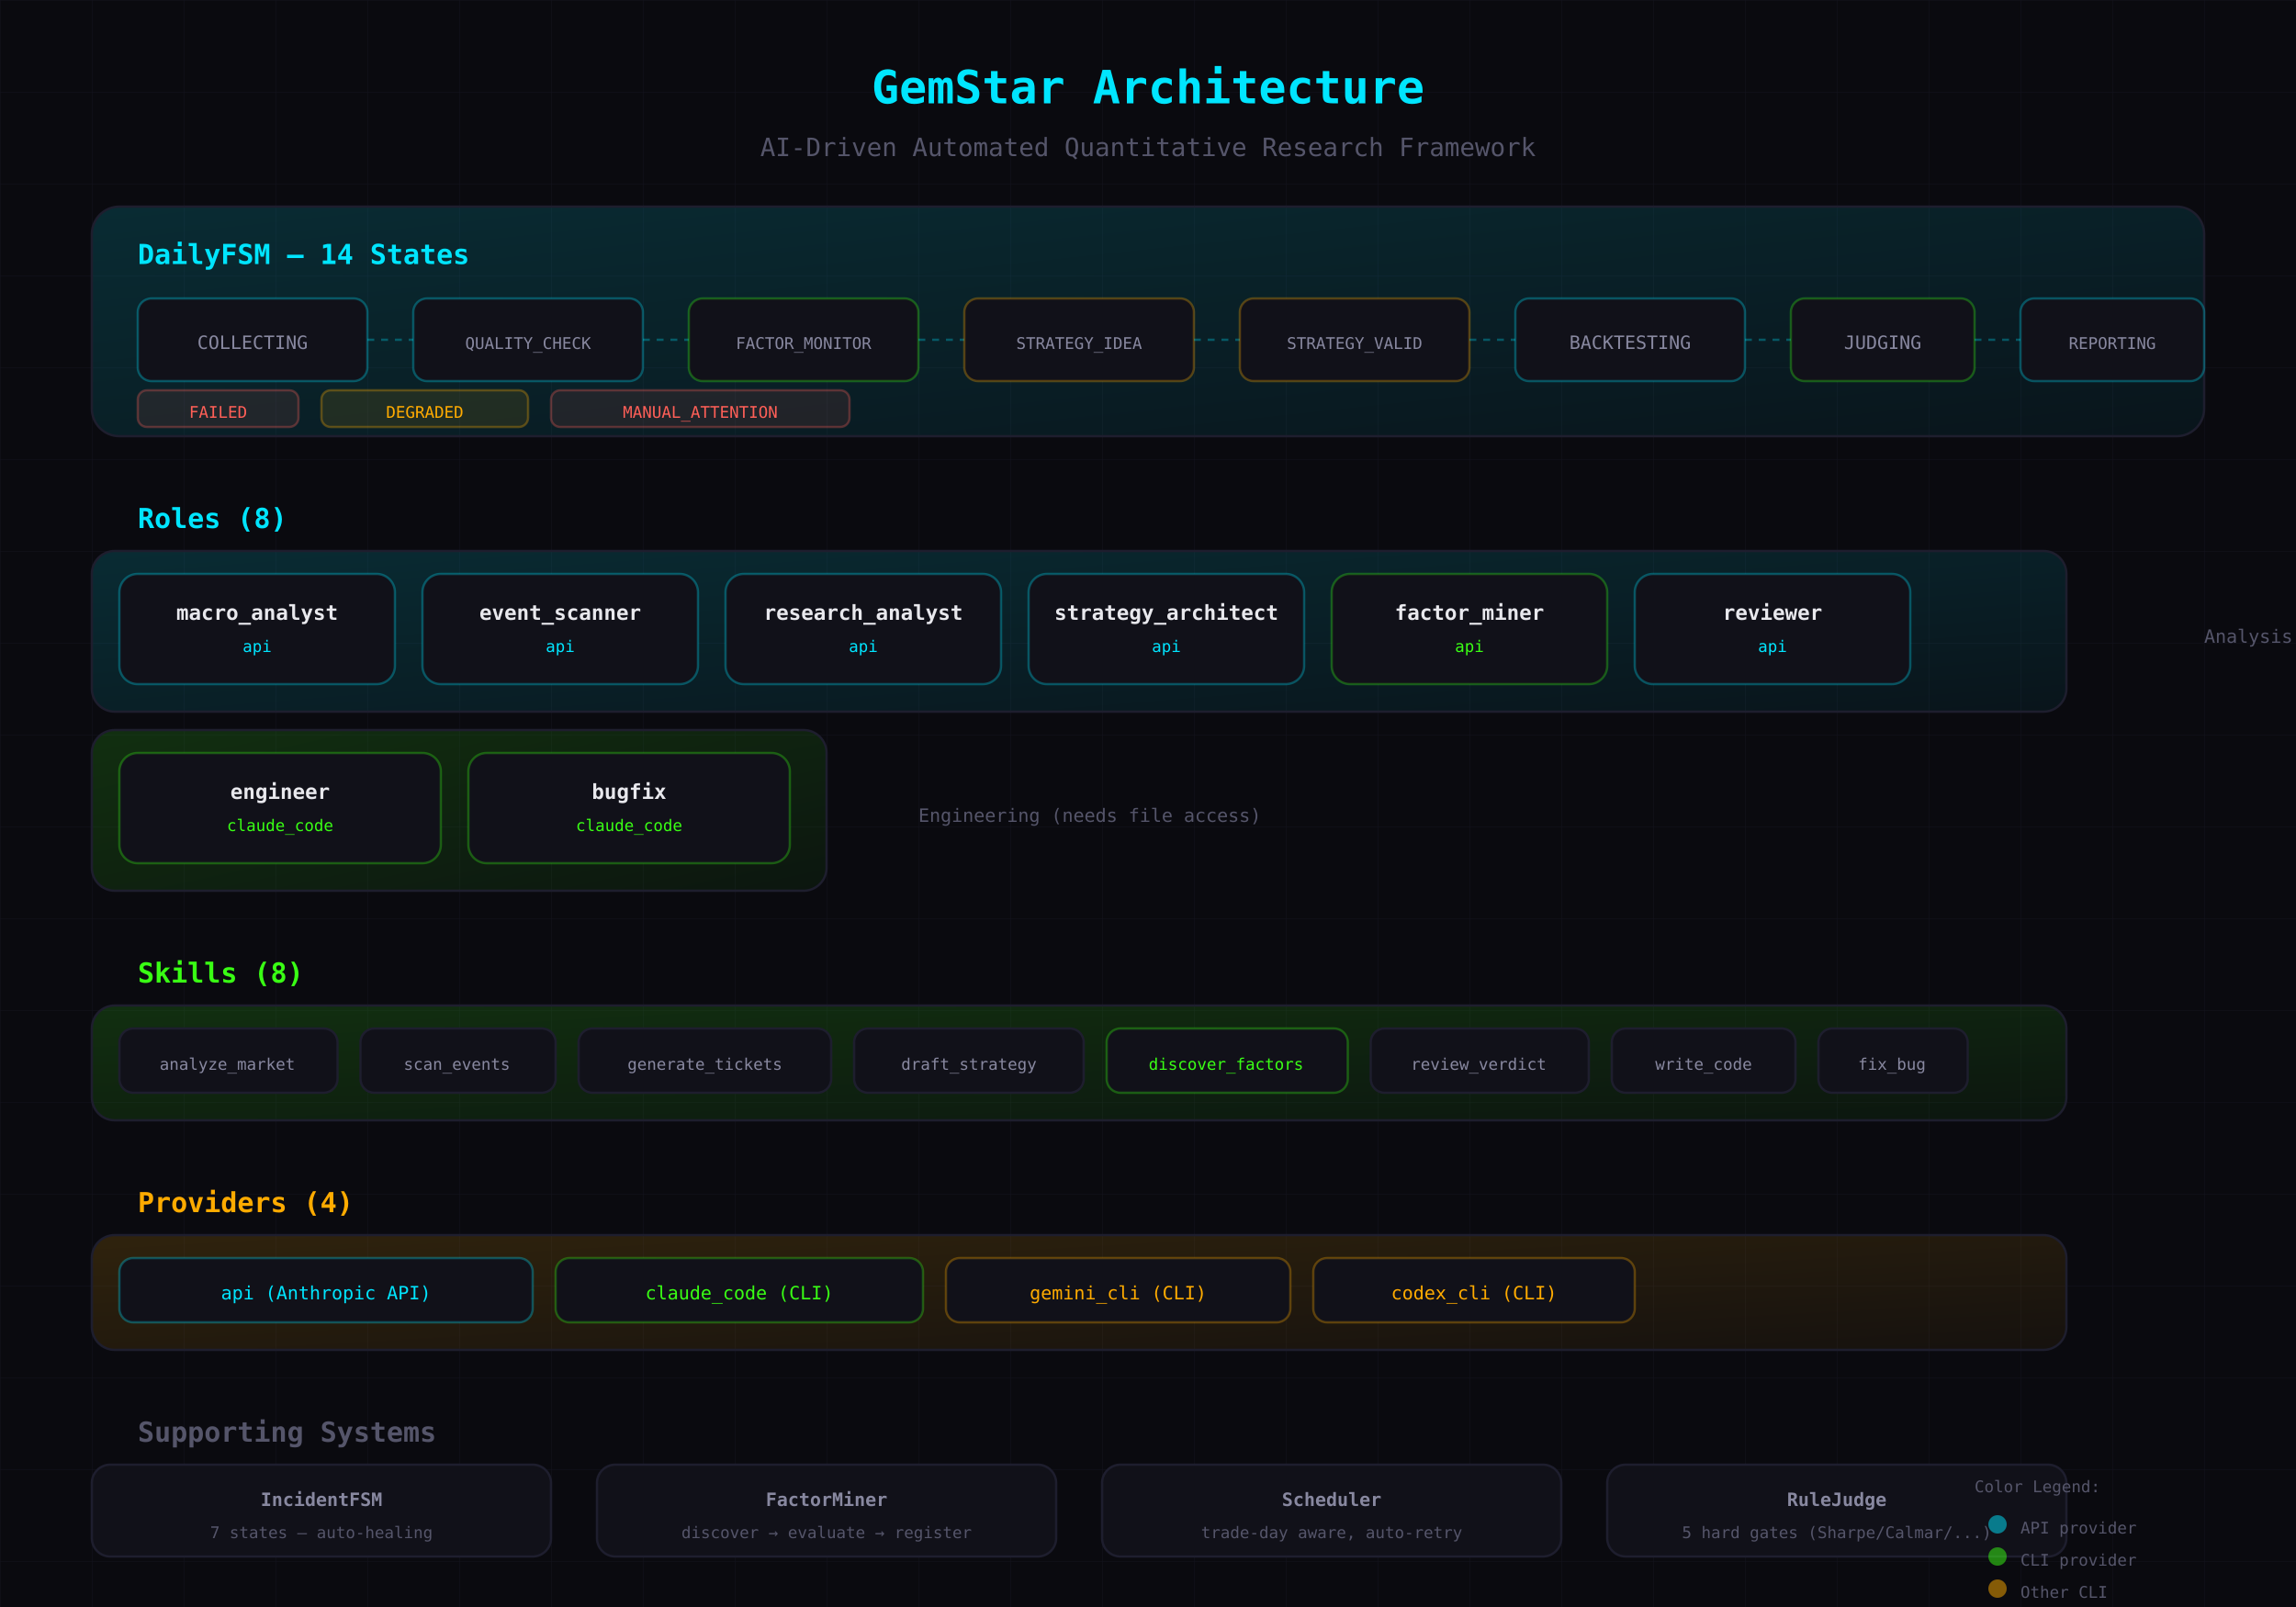
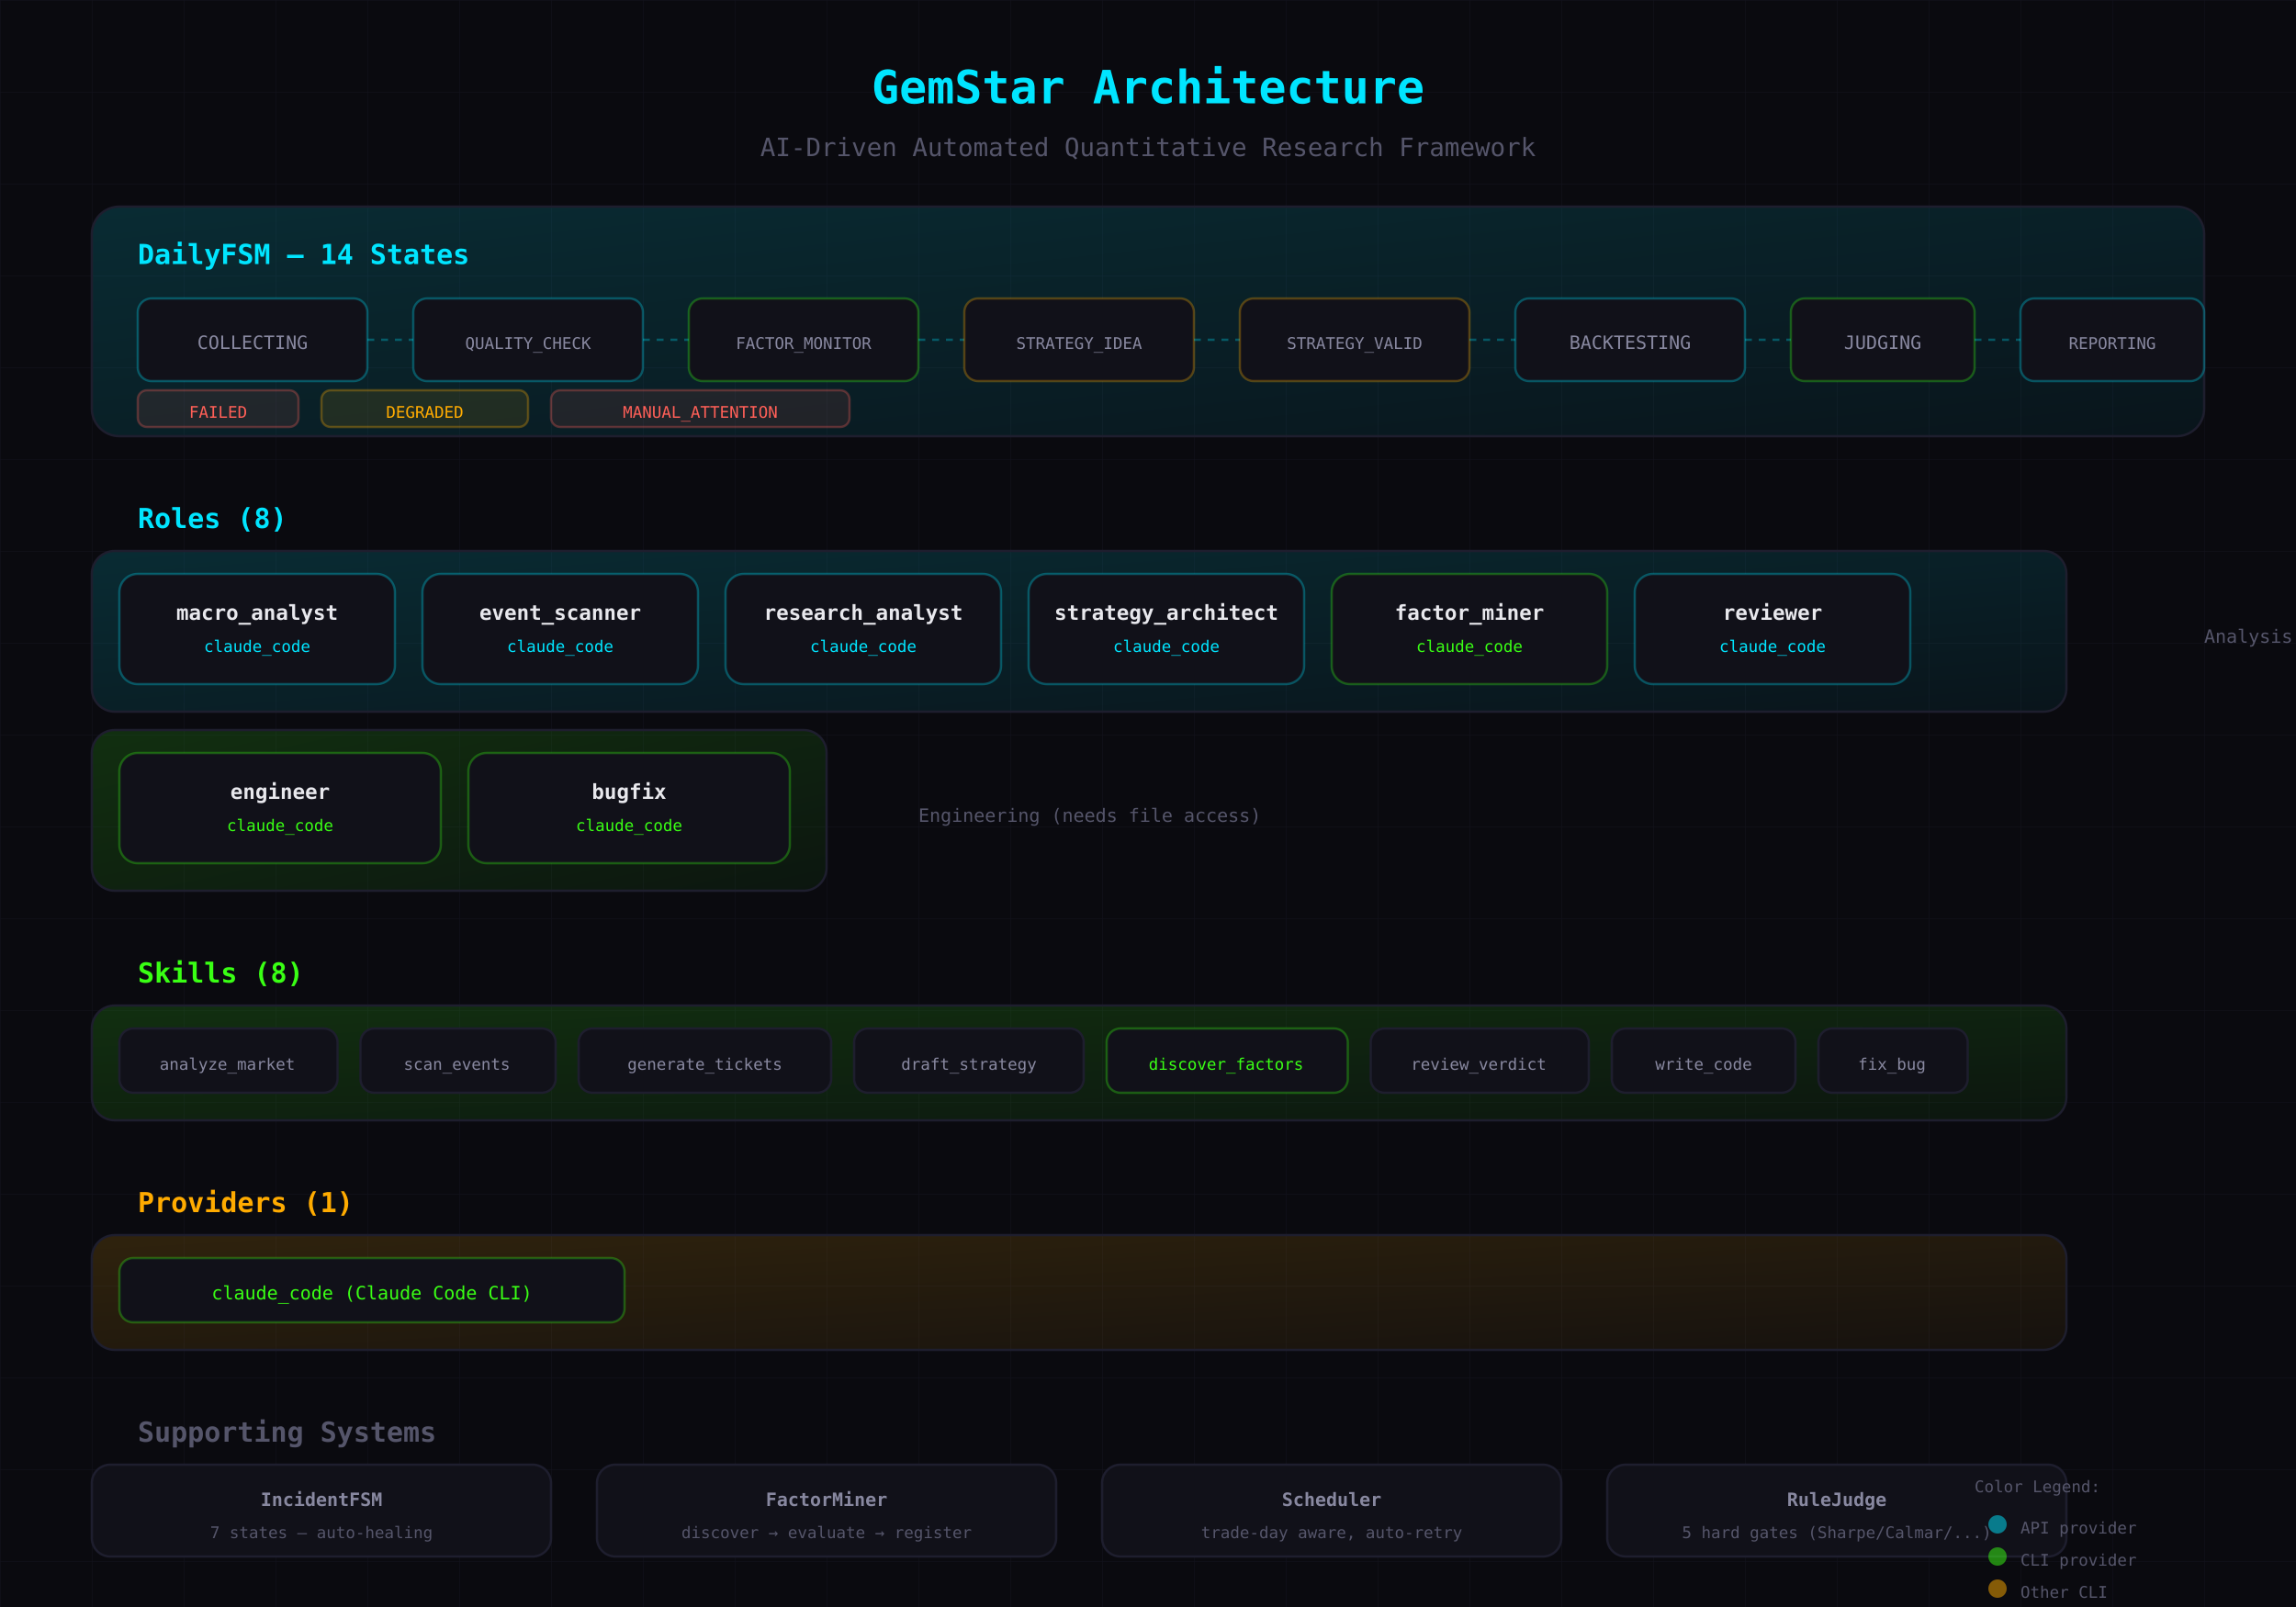
<svg xmlns="http://www.w3.org/2000/svg" viewBox="0 0 1000 700" font-family="JetBrains Mono, monospace">
  <defs>
    <linearGradient id="cyan-grad" x1="0%" y1="0%" x2="100%" y2="100%">
      <stop offset="0%" style="stop-color:#00e5ff;stop-opacity:0.15" />
      <stop offset="100%" style="stop-color:#00e5ff;stop-opacity:0.05" />
    </linearGradient>
    <linearGradient id="green-grad" x1="0%" y1="0%" x2="100%" y2="100%">
      <stop offset="0%" style="stop-color:#39ff14;stop-opacity:0.15" />
      <stop offset="100%" style="stop-color:#39ff14;stop-opacity:0.05" />
    </linearGradient>
    <linearGradient id="amber-grad" x1="0%" y1="0%" x2="100%" y2="100%">
      <stop offset="0%" style="stop-color:#ffab00;stop-opacity:0.15" />
      <stop offset="100%" style="stop-color:#ffab00;stop-opacity:0.05" />
    </linearGradient>
    <filter id="glow">
      <feGaussianBlur stdDeviation="3" result="blur" />
      <feMerge>
        <feMergeNode in="blur" />
        <feMergeNode in="SourceGraphic" />
      </feMerge>
    </filter>
  </defs>
  <rect width="1000" height="700" fill="#0a0a0f" />
  <pattern id="grid" width="40" height="40" patternUnits="userSpaceOnUse">
    <path d="M 40 0 L 0 0 0 40" fill="none" stroke="#1e1e2e" stroke-width="0.5" />
  </pattern>
  <rect width="1000" height="700" fill="url(#grid)" opacity="0.4" />
  <text x="500" y="45" text-anchor="middle" fill="#00e5ff" font-size="20" font-weight="700">GemStar Architecture</text>
  <text x="500" y="68" text-anchor="middle" fill="#55556a" font-size="11">AI-Driven Automated Quantitative Research Framework</text>
  <rect x="40" y="90" width="920" height="100" rx="12" fill="url(#cyan-grad)" stroke="#1e1e2e" />
  <text x="60" y="115" fill="#00e5ff" font-size="12" font-weight="600">DailyFSM — 14 States</text>
  <g transform="translate(60, 130)">
    <rect x="0" y="0" width="100" height="36" rx="6" fill="#111119" stroke="#00e5ff" stroke-opacity="0.3" />
    <text x="50" y="22" text-anchor="middle" fill="#8888a0" font-size="8">COLLECTING</text>
    <line x1="100" y1="18" x2="120" y2="18" stroke="#00e5ff" stroke-opacity="0.3" stroke-dasharray="3" />
    <rect x="120" y="0" width="100" height="36" rx="6" fill="#111119" stroke="#00e5ff" stroke-opacity="0.3" />
    <text x="170" y="22" text-anchor="middle" fill="#8888a0" font-size="7">QUALITY_CHECK</text>
    <line x1="220" y1="18" x2="240" y2="18" stroke="#00e5ff" stroke-opacity="0.3" stroke-dasharray="3" />
    <rect x="240" y="0" width="100" height="36" rx="6" fill="#111119" stroke="#39ff14" stroke-opacity="0.3" />
    <text x="290" y="22" text-anchor="middle" fill="#8888a0" font-size="7">FACTOR_MONITOR</text>
    <line x1="340" y1="18" x2="360" y2="18" stroke="#00e5ff" stroke-opacity="0.3" stroke-dasharray="3" />
    <rect x="360" y="0" width="100" height="36" rx="6" fill="#111119" stroke="#ffab00" stroke-opacity="0.3" />
    <text x="410" y="22" text-anchor="middle" fill="#8888a0" font-size="7">STRATEGY_IDEA</text>
    <line x1="460" y1="18" x2="480" y2="18" stroke="#00e5ff" stroke-opacity="0.3" stroke-dasharray="3" />
    <rect x="480" y="0" width="100" height="36" rx="6" fill="#111119" stroke="#ffab00" stroke-opacity="0.3" />
    <text x="530" y="22" text-anchor="middle" fill="#8888a0" font-size="7">STRATEGY_VALID</text>
    <line x1="580" y1="18" x2="600" y2="18" stroke="#00e5ff" stroke-opacity="0.3" stroke-dasharray="3" />
    <rect x="600" y="0" width="100" height="36" rx="6" fill="#111119" stroke="#00e5ff" stroke-opacity="0.3" />
    <text x="650" y="22" text-anchor="middle" fill="#8888a0" font-size="8">BACKTESTING</text>
    <line x1="700" y1="18" x2="720" y2="18" stroke="#00e5ff" stroke-opacity="0.3" stroke-dasharray="3" />
    <rect x="720" y="0" width="80" height="36" rx="6" fill="#111119" stroke="#39ff14" stroke-opacity="0.3" />
    <text x="760" y="22" text-anchor="middle" fill="#8888a0" font-size="8">JUDGING</text>
    <line x1="800" y1="18" x2="820" y2="18" stroke="#00e5ff" stroke-opacity="0.3" stroke-dasharray="3" />
    <rect x="820" y="0" width="80" height="36" rx="6" fill="#111119" stroke="#00e5ff" stroke-opacity="0.3" />
    <text x="860" y="22" text-anchor="middle" fill="#8888a0" font-size="7">REPORTING</text>
  </g>
  <g transform="translate(60, 170)">
    <rect x="0" y="0" width="70" height="16" rx="4" fill="#ff5f57" fill-opacity="0.1" stroke="#ff5f57" stroke-opacity="0.3" />
    <text x="35" y="12" text-anchor="middle" fill="#ff5f57" font-size="7">FAILED</text>
    <rect x="80" y="0" width="90" height="16" rx="4" fill="#ffab00" fill-opacity="0.1" stroke="#ffab00" stroke-opacity="0.3" />
    <text x="125" y="12" text-anchor="middle" fill="#ffab00" font-size="7">DEGRADED</text>
    <rect x="180" y="0" width="130" height="16" rx="4" fill="#ff5f57" fill-opacity="0.1" stroke="#ff5f57" stroke-opacity="0.3" />
    <text x="245" y="12" text-anchor="middle" fill="#ff5f57" font-size="7">MANUAL_ATTENTION</text>
  </g>
  <text x="60" y="230" fill="#00e5ff" font-size="12" font-weight="600">Roles (8)</text>
  <g transform="translate(40, 240)">
    <rect x="0" y="0" width="860" height="70" rx="10" fill="url(#cyan-grad)" stroke="#1e1e2e" />
    <rect x="12" y="10" width="120" height="48" rx="8" fill="#111119" stroke="#00e5ff" stroke-opacity="0.3" />
    <text x="72" y="30" text-anchor="middle" fill="#e8e8ed" font-size="9" font-weight="600">macro_analyst</text>
-     <text x="72" y="44" text-anchor="middle" fill="#00e5ff" font-size="7">api</text>
+     <text x="72" y="44" text-anchor="middle" fill="#00e5ff" font-size="7">claude_code</text>
    <rect x="144" y="10" width="120" height="48" rx="8" fill="#111119" stroke="#00e5ff" stroke-opacity="0.3" />
    <text x="204" y="30" text-anchor="middle" fill="#e8e8ed" font-size="9" font-weight="600">event_scanner</text>
-     <text x="204" y="44" text-anchor="middle" fill="#00e5ff" font-size="7">api</text>
+     <text x="204" y="44" text-anchor="middle" fill="#00e5ff" font-size="7">claude_code</text>
    <rect x="276" y="10" width="120" height="48" rx="8" fill="#111119" stroke="#00e5ff" stroke-opacity="0.3" />
    <text x="336" y="30" text-anchor="middle" fill="#e8e8ed" font-size="9" font-weight="600">research_analyst</text>
-     <text x="336" y="44" text-anchor="middle" fill="#00e5ff" font-size="7">api</text>
+     <text x="336" y="44" text-anchor="middle" fill="#00e5ff" font-size="7">claude_code</text>
    <rect x="408" y="10" width="120" height="48" rx="8" fill="#111119" stroke="#00e5ff" stroke-opacity="0.3" />
    <text x="468" y="30" text-anchor="middle" fill="#e8e8ed" font-size="9" font-weight="600">strategy_architect</text>
-     <text x="468" y="44" text-anchor="middle" fill="#00e5ff" font-size="7">api</text>
+     <text x="468" y="44" text-anchor="middle" fill="#00e5ff" font-size="7">claude_code</text>
    <rect x="540" y="10" width="120" height="48" rx="8" fill="#111119" stroke="#39ff14" stroke-opacity="0.3" />
    <text x="600" y="30" text-anchor="middle" fill="#e8e8ed" font-size="9" font-weight="600">factor_miner</text>
-     <text x="600" y="44" text-anchor="middle" fill="#39ff14" font-size="7">api</text>
+     <text x="600" y="44" text-anchor="middle" fill="#39ff14" font-size="7">claude_code</text>
    <rect x="672" y="10" width="120" height="48" rx="8" fill="#111119" stroke="#00e5ff" stroke-opacity="0.3" />
    <text x="732" y="30" text-anchor="middle" fill="#e8e8ed" font-size="9" font-weight="600">reviewer</text>
-     <text x="732" y="44" text-anchor="middle" fill="#00e5ff" font-size="7">api</text>
+     <text x="732" y="44" text-anchor="middle" fill="#00e5ff" font-size="7">claude_code</text>
    <text x="920" y="40" fill="#55556a" font-size="8">Analysis</text>
  </g>
  <g transform="translate(40, 318)">
    <rect x="0" y="0" width="320" height="70" rx="10" fill="url(#green-grad)" stroke="#1e1e2e" />
    <rect x="12" y="10" width="140" height="48" rx="8" fill="#111119" stroke="#39ff14" stroke-opacity="0.3" />
    <text x="82" y="30" text-anchor="middle" fill="#e8e8ed" font-size="9" font-weight="600">engineer</text>
    <text x="82" y="44" text-anchor="middle" fill="#39ff14" font-size="7">claude_code</text>
    <rect x="164" y="10" width="140" height="48" rx="8" fill="#111119" stroke="#39ff14" stroke-opacity="0.3" />
    <text x="234" y="30" text-anchor="middle" fill="#e8e8ed" font-size="9" font-weight="600">bugfix</text>
    <text x="234" y="44" text-anchor="middle" fill="#39ff14" font-size="7">claude_code</text>
    <text x="360" y="40" fill="#55556a" font-size="8">Engineering (needs file access)</text>
  </g>
  <text x="60" y="428" fill="#39ff14" font-size="12" font-weight="600">Skills (8)</text>
  <g transform="translate(40, 438)">
    <rect x="0" y="0" width="860" height="50" rx="10" fill="url(#green-grad)" stroke="#1e1e2e" />
    <rect x="12" y="10" width="95" height="28" rx="6" fill="#111119" stroke="#1e1e2e" />
    <text x="59" y="28" text-anchor="middle" fill="#8888a0" font-size="7">analyze_market</text>
    <rect x="117" y="10" width="85" height="28" rx="6" fill="#111119" stroke="#1e1e2e" />
    <text x="159" y="28" text-anchor="middle" fill="#8888a0" font-size="7">scan_events</text>
    <rect x="212" y="10" width="110" height="28" rx="6" fill="#111119" stroke="#1e1e2e" />
    <text x="267" y="28" text-anchor="middle" fill="#8888a0" font-size="7">generate_tickets</text>
    <rect x="332" y="10" width="100" height="28" rx="6" fill="#111119" stroke="#1e1e2e" />
    <text x="382" y="28" text-anchor="middle" fill="#8888a0" font-size="7">draft_strategy</text>
    <rect x="442" y="10" width="105" height="28" rx="6" fill="#111119" stroke="#39ff14" stroke-opacity="0.3" />
    <text x="494" y="28" text-anchor="middle" fill="#39ff14" font-size="7">discover_factors</text>
    <rect x="557" y="10" width="95" height="28" rx="6" fill="#111119" stroke="#1e1e2e" />
    <text x="604" y="28" text-anchor="middle" fill="#8888a0" font-size="7">review_verdict</text>
    <rect x="662" y="10" width="80" height="28" rx="6" fill="#111119" stroke="#1e1e2e" />
    <text x="702" y="28" text-anchor="middle" fill="#8888a0" font-size="7">write_code</text>
    <rect x="752" y="10" width="65" height="28" rx="6" fill="#111119" stroke="#1e1e2e" />
    <text x="784" y="28" text-anchor="middle" fill="#8888a0" font-size="7">fix_bug</text>
  </g>
-   <text x="60" y="528" fill="#ffab00" font-size="12" font-weight="600">Providers (4)</text>
+   <text x="60" y="528" fill="#ffab00" font-size="12" font-weight="600">Providers (1)</text>
  <g transform="translate(40, 538)">
    <rect x="0" y="0" width="860" height="50" rx="10" fill="url(#amber-grad)" stroke="#1e1e2e" />
-     <rect x="12" y="10" width="180" height="28" rx="6" fill="#111119" stroke="#00e5ff" stroke-opacity="0.3" />
-     <text x="102" y="28" text-anchor="middle" fill="#00e5ff" font-size="8">api (Anthropic API)</text>
-     <rect x="202" y="10" width="160" height="28" rx="6" fill="#111119" stroke="#39ff14" stroke-opacity="0.3" />
-     <text x="282" y="28" text-anchor="middle" fill="#39ff14" font-size="8">claude_code (CLI)</text>
-     <rect x="372" y="10" width="150" height="28" rx="6" fill="#111119" stroke="#ffab00" stroke-opacity="0.3" />
-     <text x="447" y="28" text-anchor="middle" fill="#ffab00" font-size="8">gemini_cli (CLI)</text>
-     <rect x="532" y="10" width="140" height="28" rx="6" fill="#111119" stroke="#ffab00" stroke-opacity="0.3" />
-     <text x="602" y="28" text-anchor="middle" fill="#ffab00" font-size="8">codex_cli (CLI)</text>
+     <rect x="12" y="10" width="220" height="28" rx="6" fill="#111119" stroke="#39ff14" stroke-opacity="0.3" />
+     <text x="122" y="28" text-anchor="middle" fill="#39ff14" font-size="8">claude_code (Claude Code CLI)</text>
  </g>
  <text x="60" y="628" fill="#55556a" font-size="12" font-weight="600">Supporting Systems</text>
  <g transform="translate(40, 638)">
    <rect x="0" y="0" width="200" height="40" rx="8" fill="#111119" stroke="#1e1e2e" />
    <text x="100" y="18" text-anchor="middle" fill="#8888a0" font-size="8" font-weight="600">IncidentFSM</text>
    <text x="100" y="32" text-anchor="middle" fill="#55556a" font-size="7">7 states — auto-healing</text>
    <rect x="220" y="0" width="200" height="40" rx="8" fill="#111119" stroke="#1e1e2e" />
    <text x="320" y="18" text-anchor="middle" fill="#8888a0" font-size="8" font-weight="600">FactorMiner</text>
    <text x="320" y="32" text-anchor="middle" fill="#55556a" font-size="7">discover → evaluate → register</text>
    <rect x="440" y="0" width="200" height="40" rx="8" fill="#111119" stroke="#1e1e2e" />
    <text x="540" y="18" text-anchor="middle" fill="#8888a0" font-size="8" font-weight="600">Scheduler</text>
    <text x="540" y="32" text-anchor="middle" fill="#55556a" font-size="7">trade-day aware, auto-retry</text>
    <rect x="660" y="0" width="200" height="40" rx="8" fill="#111119" stroke="#1e1e2e" />
    <text x="760" y="18" text-anchor="middle" fill="#8888a0" font-size="8" font-weight="600">RuleJudge</text>
    <text x="760" y="32" text-anchor="middle" fill="#55556a" font-size="7">5 hard gates (Sharpe/Calmar/...)</text>
  </g>
  <g transform="translate(860, 638)">
    <text x="0" y="12" fill="#55556a" font-size="7">Color Legend:</text>
    <circle cx="10" cy="26" r="4" fill="#00e5ff" opacity="0.5" />
    <text x="20" y="30" fill="#55556a" font-size="7">API provider</text>
    <circle cx="10" cy="40" r="4" fill="#39ff14" opacity="0.5" />
    <text x="20" y="44" fill="#55556a" font-size="7">CLI provider</text>
    <circle cx="10" cy="54" r="4" fill="#ffab00" opacity="0.5" />
    <text x="20" y="58" fill="#55556a" font-size="7">Other CLI</text>
  </g>
</svg>
